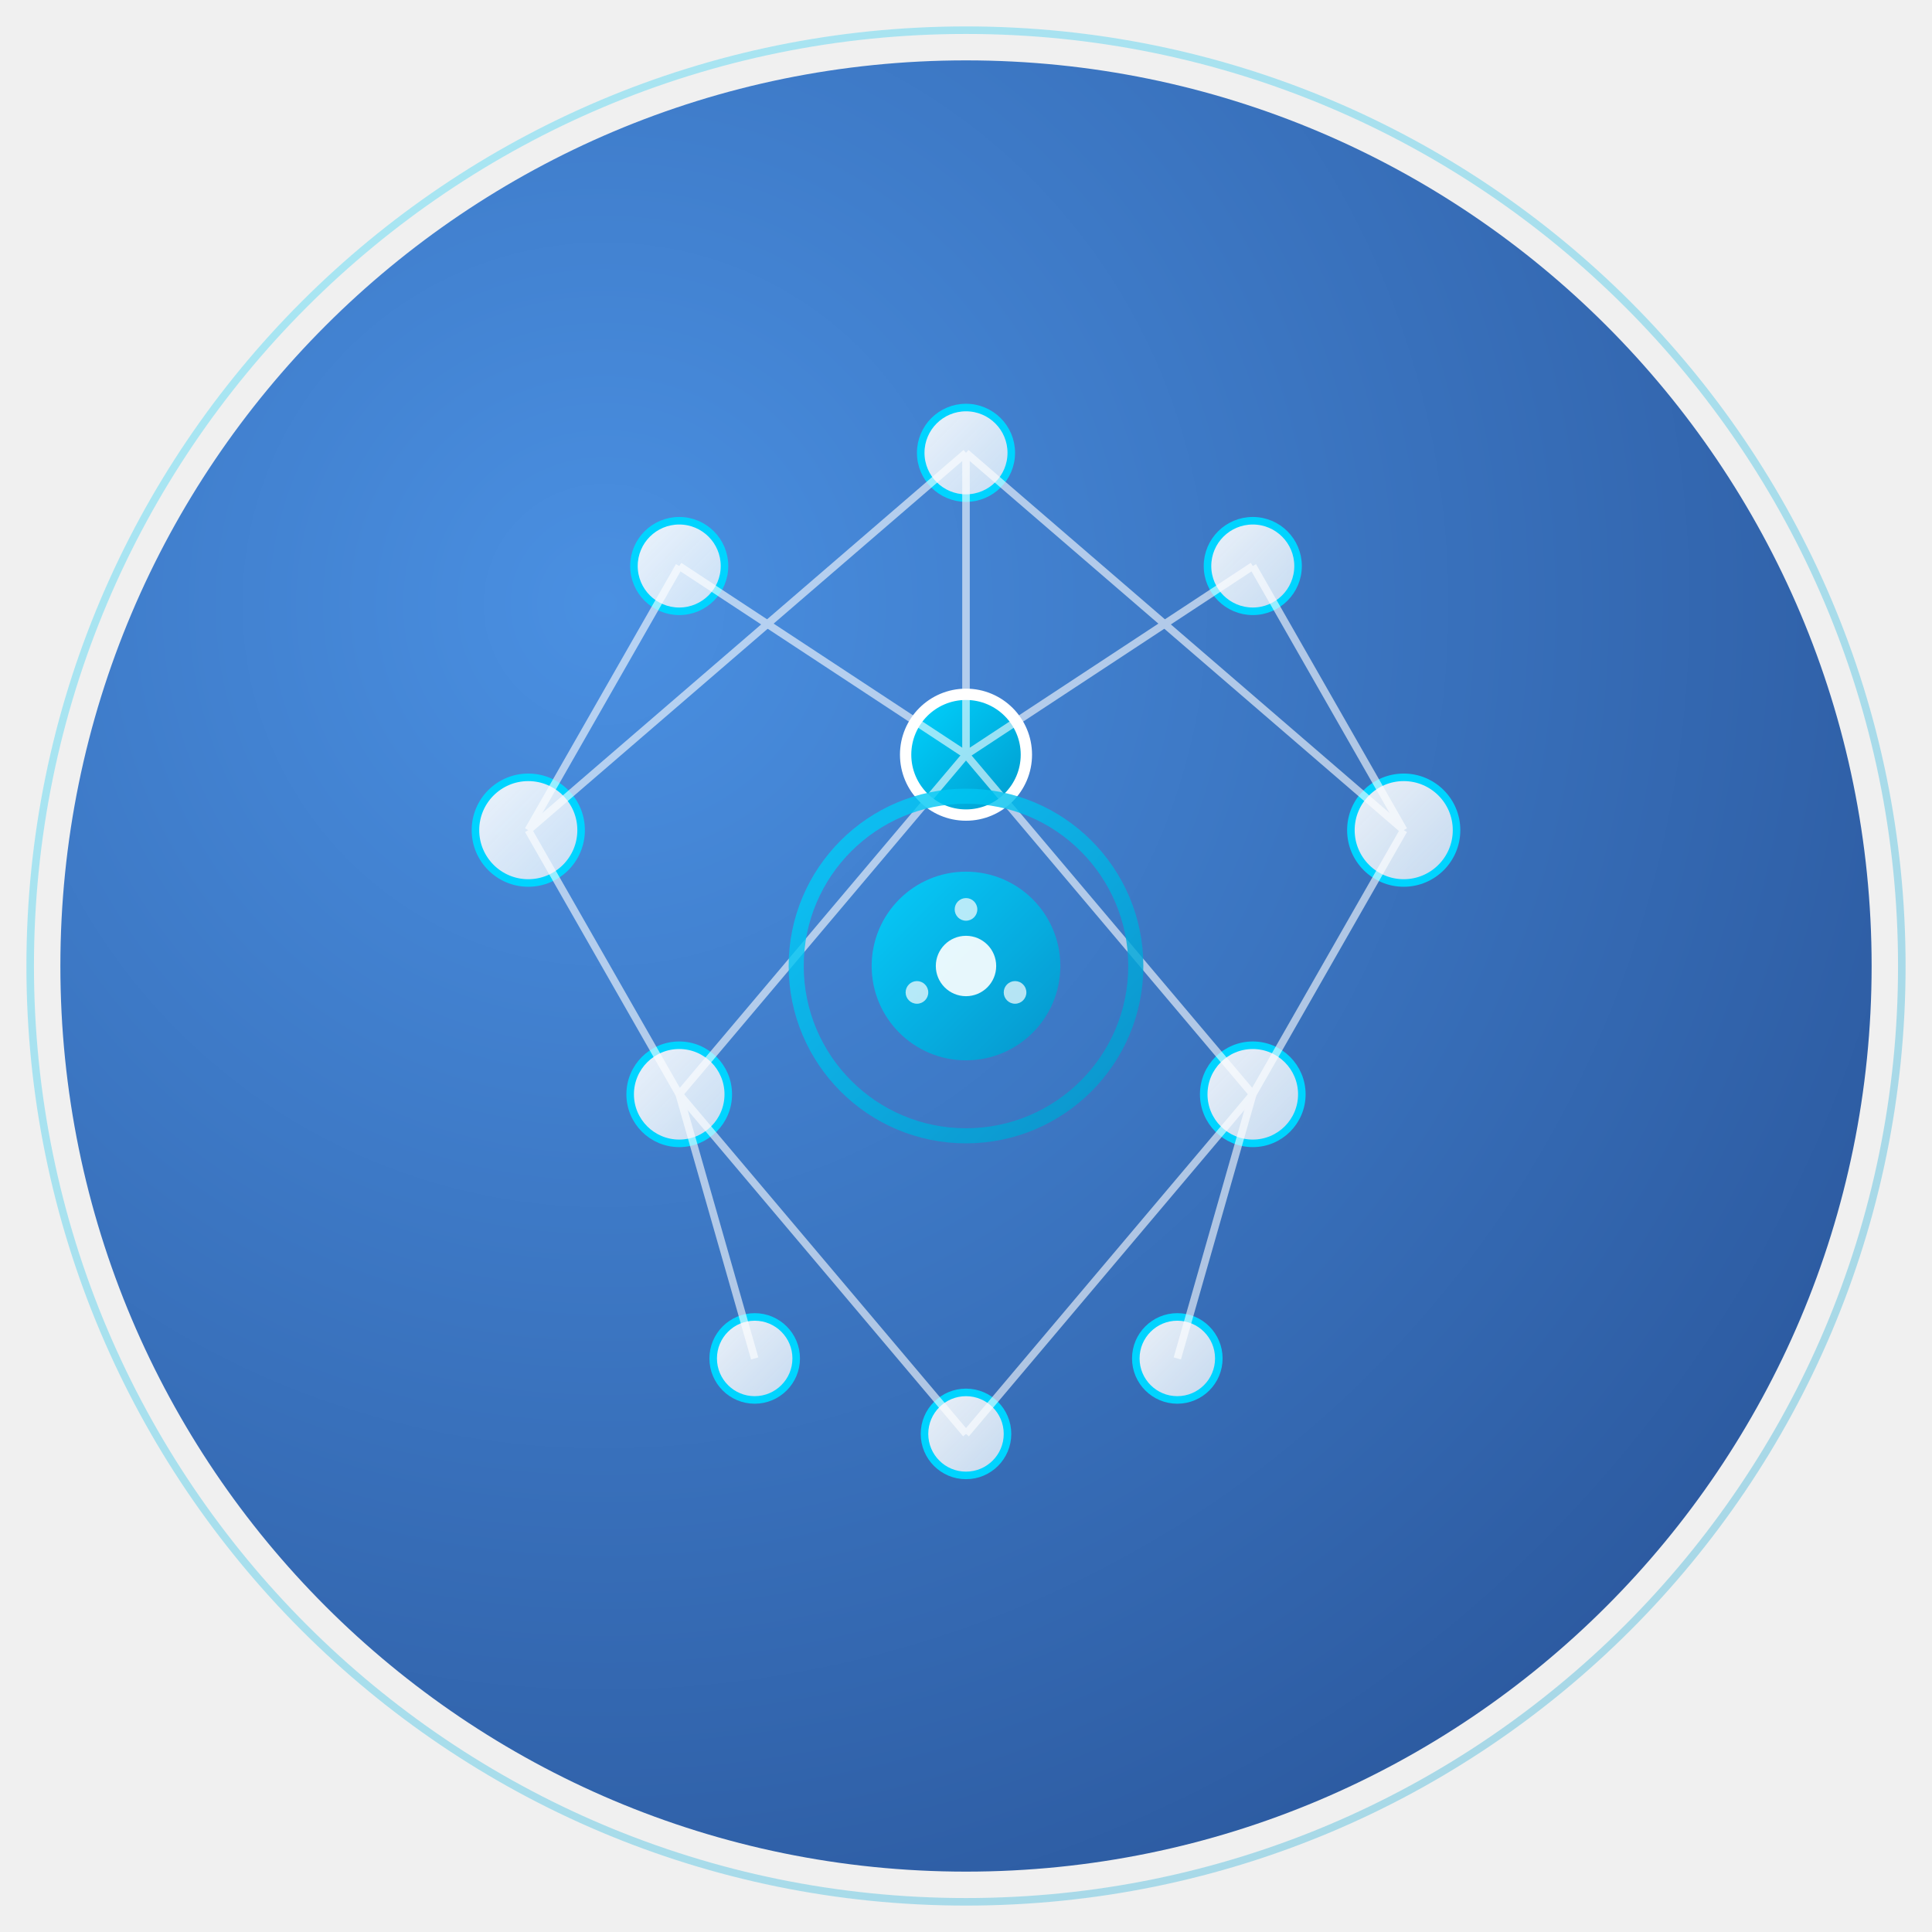
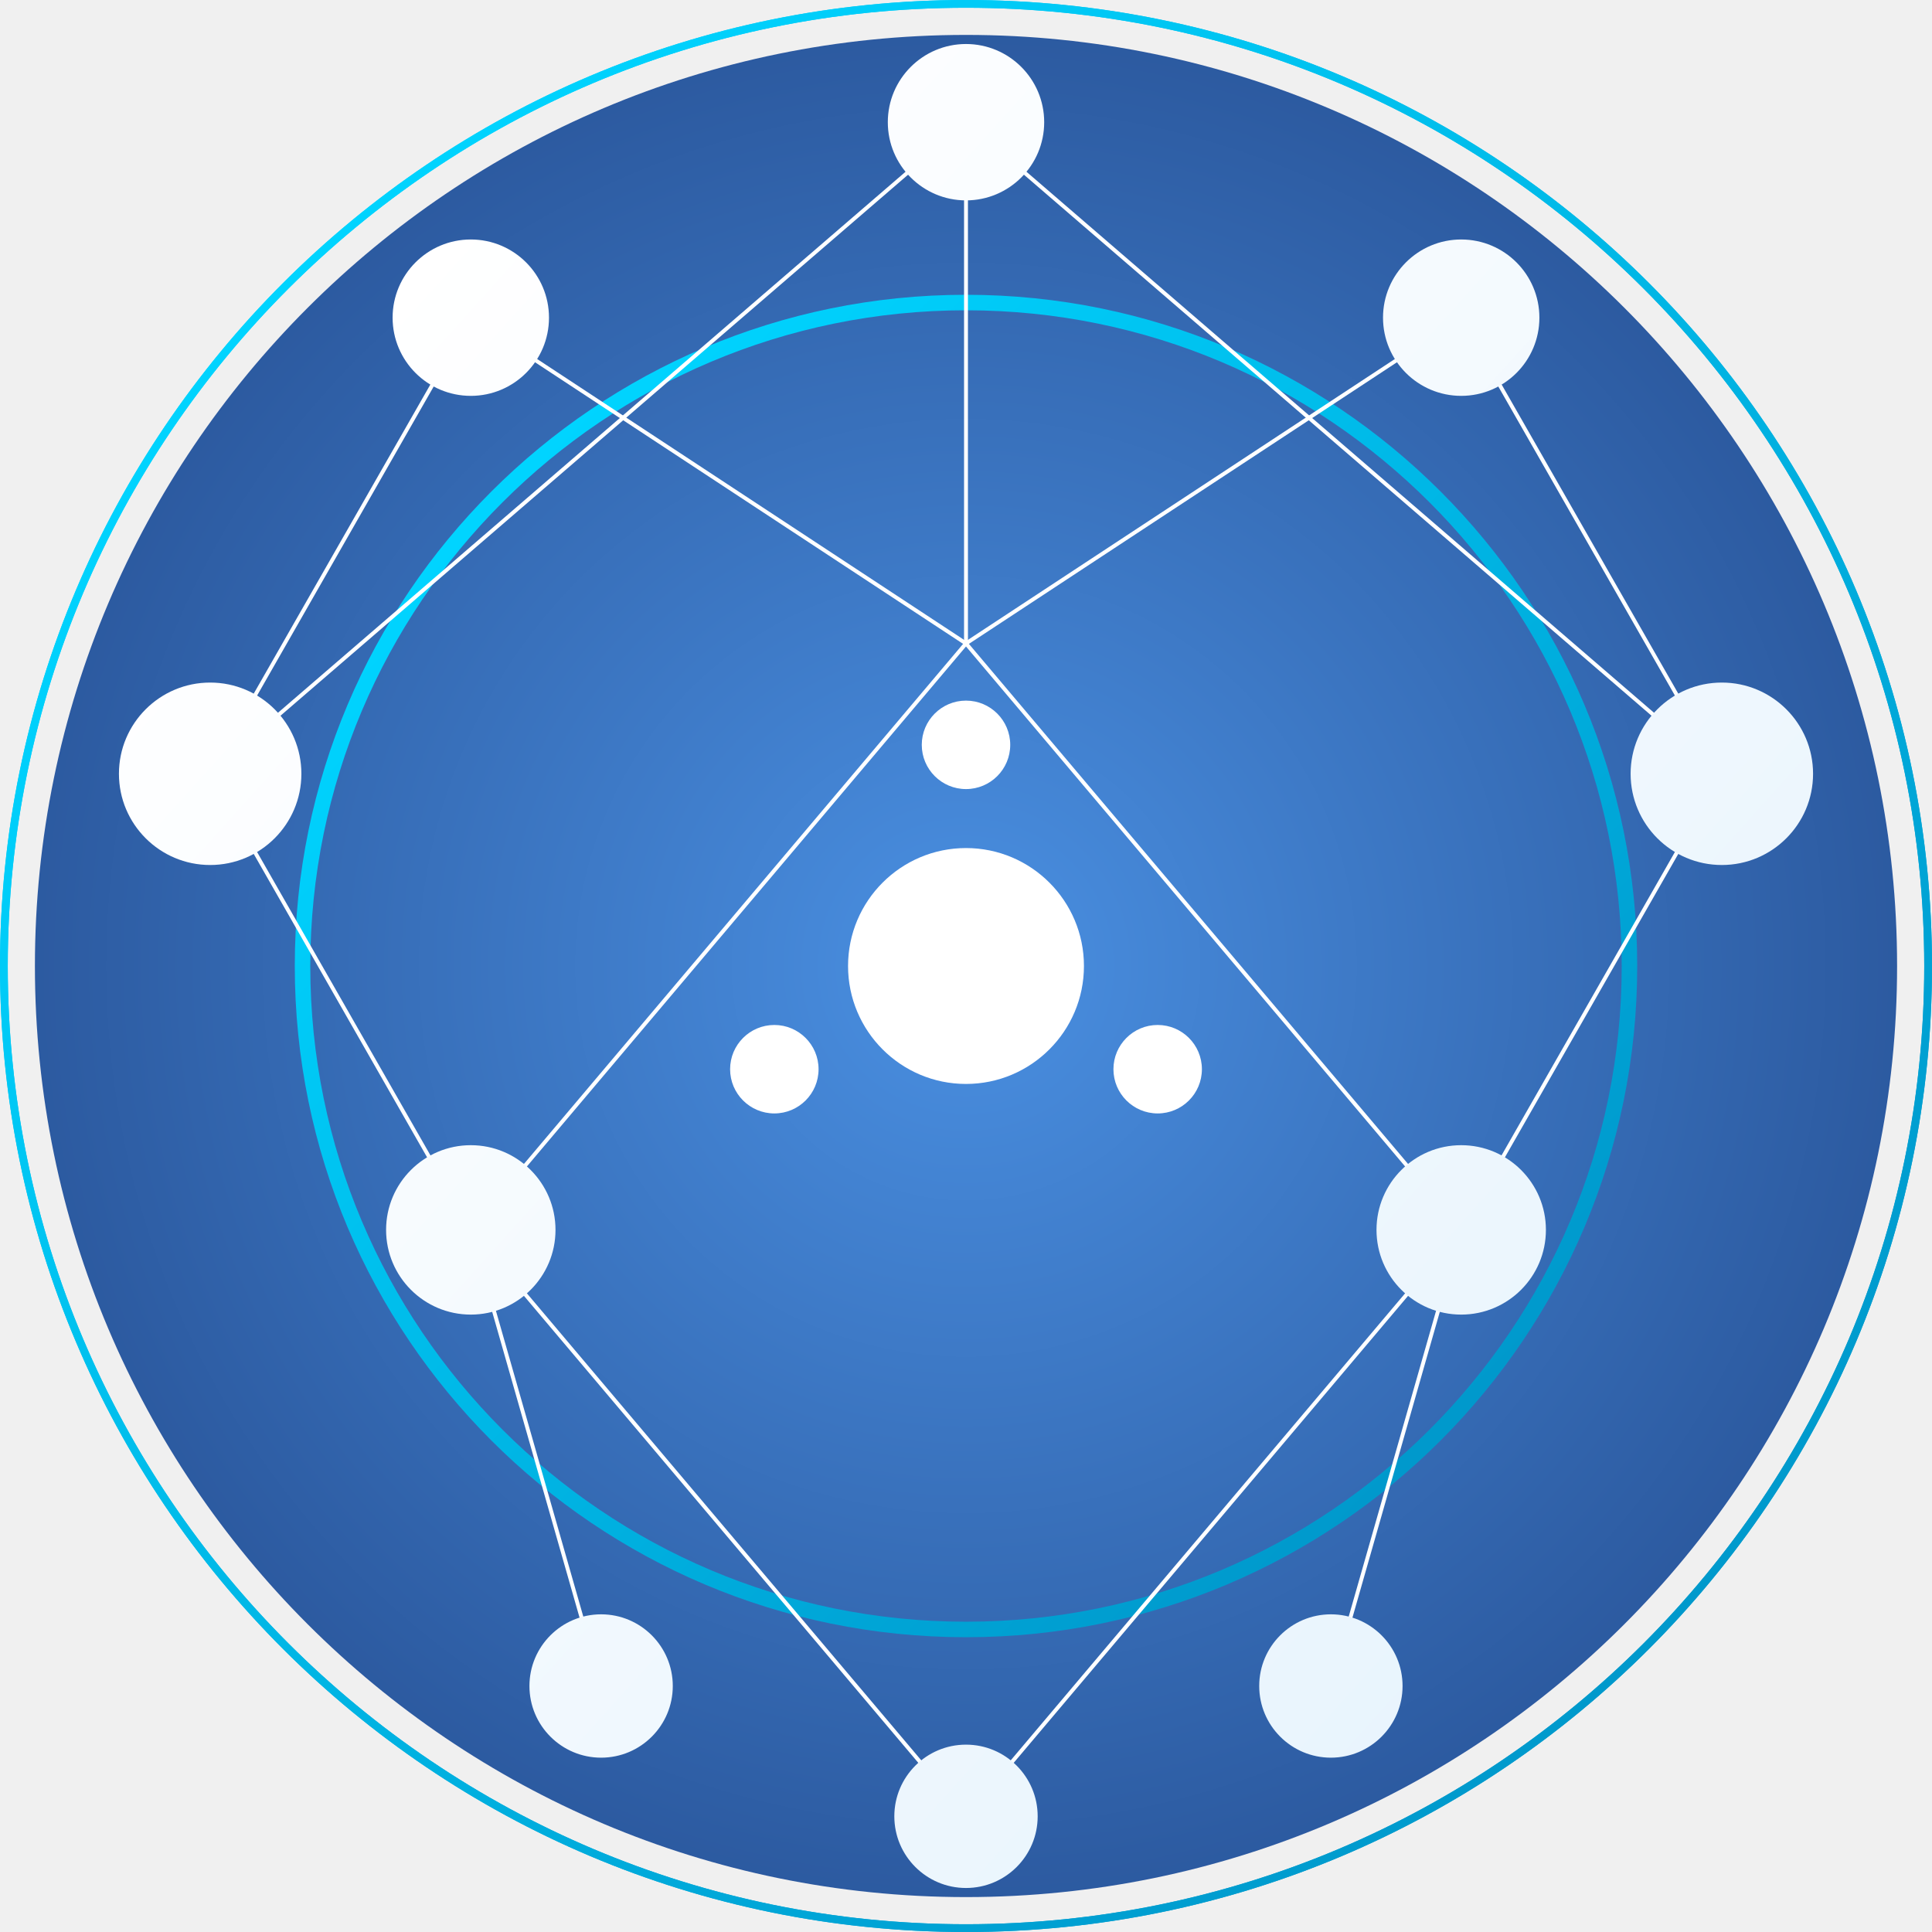
- <svg xmlns="http://www.w3.org/2000/svg" width="512" height="512" viewBox="0 0 512 512">
+ <svg xmlns="http://www.w3.org/2000/svg" width="498" height="498.00" viewBox="0 0 498 498.00" version="1.1" style="background-color: transparent;">
  <defs>
-     <radialGradient id="bgGradient" cx="0.3" cy="0.3" r="0.8">
-       <stop offset="0%" style="stop-color:#4A90E2;stop-opacity:1" />
-       <stop offset="100%" style="stop-color:#2C5AA0;stop-opacity:1" />
+     <linearGradient id="gradient_6161595822736531951" x1="14.645%" y1="14.645%" x2="85.355%" y2="85.355%">
+       <stop offset="0.0%" stop-color="#00D4FF" />
+       <stop offset="100.0%" stop-color="#0099CC" />
+     </linearGradient>
+     <linearGradient id="gradient_-4507384667812095719" x1="14.645%" y1="14.645%" x2="85.355%" y2="85.355%">
+       <stop offset="0.0%" stop-color="#FFFFFF" />
+       <stop offset="100.0%" stop-color="#E8F4FD" />
+     </linearGradient>
+     <radialGradient id="gradient_-1754562404294698038" cx="50%" cy="50%" r="50%">
+       <stop offset="0.0%" stop-color="#4A90E2" />
+       <stop offset="100.0%" stop-color="#2C5AA0" />
    </radialGradient>
-     <linearGradient id="accentGradient" x1="0%" y1="0%" x2="100%" y2="100%">
-       <stop offset="0%" style="stop-color:#00D4FF;stop-opacity:1" />
-       <stop offset="100%" style="stop-color:#0099CC;stop-opacity:1" />
-     </linearGradient>
-     <linearGradient id="nodeGradient" x1="0%" y1="0%" x2="100%" y2="100%">
-       <stop offset="0%" style="stop-color:#FFFFFF;stop-opacity:0.9" />
-       <stop offset="100%" style="stop-color:#E8F4FD;stop-opacity:0.8" />
-     </linearGradient>
  </defs>
-   <circle cx="256" cy="256" r="240" fill="url(#bgGradient)" stroke="none" />
-   <circle cx="180" cy="150" r="12" fill="url(#nodeGradient)" stroke="#00D4FF" stroke-width="2" />
-   <circle cx="256" cy="120" r="12" fill="url(#nodeGradient)" stroke="#00D4FF" stroke-width="2" />
-   <circle cx="332" cy="150" r="12" fill="url(#nodeGradient)" stroke="#00D4FF" stroke-width="2" />
-   <circle cx="140" cy="220" r="14" fill="url(#nodeGradient)" stroke="#00D4FF" stroke-width="2" />
-   <circle cx="256" cy="200" r="16" fill="url(#accentGradient)" stroke="#FFFFFF" stroke-width="3" />
-   <circle cx="372" cy="220" r="14" fill="url(#nodeGradient)" stroke="#00D4FF" stroke-width="2" />
-   <circle cx="180" cy="290" r="13" fill="url(#nodeGradient)" stroke="#00D4FF" stroke-width="2" />
-   <circle cx="332" cy="290" r="13" fill="url(#nodeGradient)" stroke="#00D4FF" stroke-width="2" />
-   <circle cx="200" cy="360" r="11" fill="url(#nodeGradient)" stroke="#00D4FF" stroke-width="2" />
-   <circle cx="256" cy="380" r="11" fill="url(#nodeGradient)" stroke="#00D4FF" stroke-width="2" />
-   <circle cx="312" cy="360" r="11" fill="url(#nodeGradient)" stroke="#00D4FF" stroke-width="2" />
-   <g stroke="#FFFFFF" stroke-width="2" fill="none" opacity="0.6">
-     <line x1="180" y1="150" x2="140" y2="220" />
-     <line x1="180" y1="150" x2="256" y2="200" />
-     <line x1="256" y1="120" x2="140" y2="220" />
-     <line x1="256" y1="120" x2="256" y2="200" />
-     <line x1="256" y1="120" x2="372" y2="220" />
-     <line x1="332" y1="150" x2="256" y2="200" />
-     <line x1="332" y1="150" x2="372" y2="220" />
-     <line x1="140" y1="220" x2="180" y2="290" />
-     <line x1="256" y1="200" x2="180" y2="290" />
-     <line x1="256" y1="200" x2="332" y2="290" />
-     <line x1="372" y1="220" x2="332" y2="290" />
-     <line x1="180" y1="290" x2="200" y2="360" />
-     <line x1="180" y1="290" x2="256" y2="380" />
-     <line x1="332" y1="290" x2="256" y2="380" />
-     <line x1="332" y1="290" x2="312" y2="360" />
+   <g id="layer_2" opacity="1.0">
+     <path d="M497.0,249.0 C497.0,385.896 385.896,497.0 249.0,497.0 C112.104,497.0 1.0,385.896 1.0,249.0 C1.0,112.104 112.104,1.0 249.0,1.0 C385.896,1.0 497.0,112.104 497.0,249.0 Z" fill="none" stroke="url(#gradient_6161595822736531951)" stroke-width="2.0" />
+     <path d="M489.0,249.0 C489.0,381.48 381.48,489.0 249.0,489.0 C116.52,489.0 9.0,381.48 9.0,249.0 C9.0,116.52 116.52,9.0 249.0,9.0 C381.48,9.0 489.0,116.52 489.0,249.0 Z" fill="url(#gradient_-1754562404294698038)" />
+     <g id="group_AE75BBEA-716D-4798-BFF0-004D84862AD7">
+       <path d="M420.017,249 C420.017,343.401 343.401,420.017 249.0,420.017 C154.599,420.017 77.983,343.401 77.983,249 C77.983,154.599 154.599,77.983 249.0,77.983 C343.401,77.983 420.017,154.599 420.017,249 Z" fill="none" stroke="url(#gradient_6161595822736531951)" stroke-width="4.0" />
+       <path d="M279.403,249 C279.403,265.782 265.782,279.403 249.0,279.403 C232.218,279.403 218.597,265.782 218.597,249 C218.597,232.218 232.218,218.597 249.0,218.597 C265.782,218.597 279.403,232.218 279.403,249 Z" fill="#FFFFFF" />
+       <path d="M260.401,191.994 C260.401,198.288 255.293,203.396 249.0,203.396 C242.707,203.396 237.599,198.288 237.599,191.994 C237.599,185.701 242.707,180.593 249.0,180.593 C255.293,180.593 260.401,185.701 260.401,191.994 Z" fill="#FFFFFF" />
+       <path d="M309.806,275.603 C309.806,281.896 304.698,287.004 298.405,287.004 C292.111,287.004 287.004,281.896 287.004,275.603 C287.004,269.309 292.111,264.201 298.405,264.201 C304.698,264.201 309.806,269.309 309.806,275.603 Z" fill="#FFFFFF" />
+       <path d="M210.996,275.603 C210.996,281.896 205.889,287.004 199.595,287.004 C193.302,287.004 188.194,281.896 188.194,275.603 C188.194,269.309 193.302,264.201 199.595,264.201 C205.889,264.201 210.996,269.309 210.996,275.603 Z" fill="#FFFFFF" />
+     </g>
+     <g id="group_BF63DB68-0F5B-46D8-A0AB-F234CA496D87">
+       <path d="M121.354,81.885 L54.172,199.453" fill="none" stroke="#FFFFFF" stroke-width="1.0" />
+       <path d="M121.354,81.885 L249.0,165.862" fill="none" stroke="#FFFFFF" stroke-width="1.0" />
+       <path d="M249.0,31.498 L54.172,199.453" fill="none" stroke="#FFFFFF" stroke-width="1.0" />
+       <path d="M249.0,31.498 L249.0,165.862" fill="none" stroke="#FFFFFF" stroke-width="1.0" />
+       <path d="M249.0,31.498 L443.828,199.453" fill="none" stroke="#FFFFFF" stroke-width="1.0" />
+       <path d="M376.646,81.885 L249.0,165.862" fill="none" stroke="#FFFFFF" stroke-width="1.0" />
+       <path d="M376.646,81.885 L443.828,199.453" fill="none" stroke="#FFFFFF" stroke-width="1.0" />
+       <path d="M54.172,199.453 L121.354,317.022" fill="none" stroke="#FFFFFF" stroke-width="1.0" />
+       <path d="M249.0,165.862 L121.354,317.022" fill="none" stroke="#FFFFFF" stroke-width="1.0" />
+       <path d="M249.0,165.862 L376.646,317.022" fill="none" stroke="#FFFFFF" stroke-width="1.0" />
+       <path d="M443.828,199.453 L376.646,317.022" fill="none" stroke="#FFFFFF" stroke-width="1.0" />
+       <path d="M121.354,317.022 L154.945,434.59" fill="none" stroke="#FFFFFF" stroke-width="1.0" />
+       <path d="M121.354,317.022 L249.0,468.181" fill="none" stroke="#FFFFFF" stroke-width="1.0" />
+       <path d="M376.646,317.022 L249.0,468.181" fill="none" stroke="#FFFFFF" stroke-width="1.0" />
+       <path d="M376.646,317.022 L343.055,434.59" fill="none" stroke="#FFFFFF" stroke-width="1.0" />
+       <path d="M267.475,468.181 C267.475,478.38 259.198,486.656 249.0,486.656 C238.802,486.656 230.525,478.38 230.525,468.181 C230.525,457.983 238.802,449.706 249.0,449.706 C259.198,449.706 267.475,457.983 267.475,468.181 Z M173.42,434.59 C173.42,444.789 165.143,453.065 154.945,453.065 C144.747,453.065 136.47,444.789 136.47,434.59 C136.47,424.392 144.747,416.115 154.945,416.115 C165.143,416.115 173.42,424.392 173.42,434.59 Z M361.53,434.59 C361.53,444.789 353.253,453.065 343.055,453.065 C332.857,453.065 324.58,444.789 324.58,434.59 C324.58,424.392 332.857,416.115 343.055,416.115 C353.253,416.115 361.53,424.392 361.53,434.59 Z M143.188,317.022 C143.188,329.074 133.407,338.856 121.354,338.856 C109.302,338.856 99.52,329.074 99.52,317.022 C99.52,304.969 109.302,295.188 121.354,295.188 C133.407,295.188 143.188,304.969 143.188,317.022 Z M398.48,317.022 C398.48,329.074 388.698,338.856 376.646,338.856 C364.593,338.856 354.812,329.074 354.812,317.022 C354.812,304.969 364.593,295.188 376.646,295.188 C388.698,295.188 398.48,304.969 398.48,317.022 Z M77.686,199.453 C77.686,212.433 67.152,222.967 54.172,222.967 C41.193,222.967 30.658,212.433 30.658,199.453 C30.658,186.474 41.193,175.94 54.172,175.94 C67.152,175.94 77.686,186.474 77.686,199.453 Z M467.342,199.453 C467.342,212.433 456.807,222.967 443.828,222.967 C430.848,222.967 420.314,212.433 420.314,199.453 C420.314,186.474 430.848,175.94 443.828,175.94 C456.807,175.94 467.342,186.474 467.342,199.453 Z M141.509,81.885 C141.509,93.01 132.48,102.039 121.354,102.039 C110.229,102.039 101.2,93.01 101.2,81.885 C101.2,70.759 110.229,61.73 121.354,61.73 C132.48,61.73 141.509,70.759 141.509,81.885 Z M396.8,81.885 C396.8,93.01 387.771,102.039 376.646,102.039 C365.52,102.039 356.491,93.01 356.491,81.885 C356.491,70.759 365.52,61.73 376.646,61.73 C387.771,61.73 396.8,70.759 396.8,81.885 Z M269.155,31.498 C269.155,42.624 260.125,51.653 249.0,51.653 C237.875,51.653 228.845,42.624 228.845,31.498 C228.845,20.373 237.875,11.344 249.0,11.344 C260.125,11.344 269.155,20.373 269.155,31.498 Z" fill="url(#gradient_-4507384667812095719)" />
+     </g>
+     <path d="M498.0,249.0 C498.0,386.448 386.448,498.0 249,498 C111.552,498.0 0.0,386.448 0.0,249.0 C0.0,111.552 111.552,0.0 249,0.0 C386.448,0.0 498.0,111.552 498.0,249.0 Z M2.0,249.0 C2.0,385.344 112.656,496.0 249,496 C385.344,496.0 496.0,385.344 496.0,249.0 C496.0,112.656 385.344,2.0 249,2 C112.656,2.0 2.0,112.656 2.0,249.0 Z" fill="url(#gradient_6161595822736531951)" />
  </g>
-   <g transform="translate(256, 256)">
-     <circle r="45" fill="none" stroke="url(#accentGradient)" stroke-width="4" opacity="0.8" />
-     <circle r="25" fill="url(#accentGradient)" opacity="0.9" />
-     <circle r="8" fill="#FFFFFF" opacity="0.9" />
-     <circle cx="0" cy="-15" r="3" fill="#FFFFFF" opacity="0.7">
-       <animate attributeName="opacity" values="0.7;1;0.7" dur="2s" repeatCount="indefinite" />
-     </circle>
-     <circle cx="13" cy="7" r="3" fill="#FFFFFF" opacity="0.7">
-       <animate attributeName="opacity" values="0.7;1;0.7" dur="2s" begin="0.6s" repeatCount="indefinite" />
-     </circle>
-     <circle cx="-13" cy="7" r="3" fill="#FFFFFF" opacity="0.7">
-       <animate attributeName="opacity" values="0.7;1;0.7" dur="2s" begin="1.2s" repeatCount="indefinite" />
-     </circle>
-   </g>
-   <circle cx="256" cy="256" r="248" fill="none" stroke="url(#accentGradient)" stroke-width="2" opacity="0.3" />
+   <g id="layer_3" opacity="1.0">
+ </g>
</svg>
